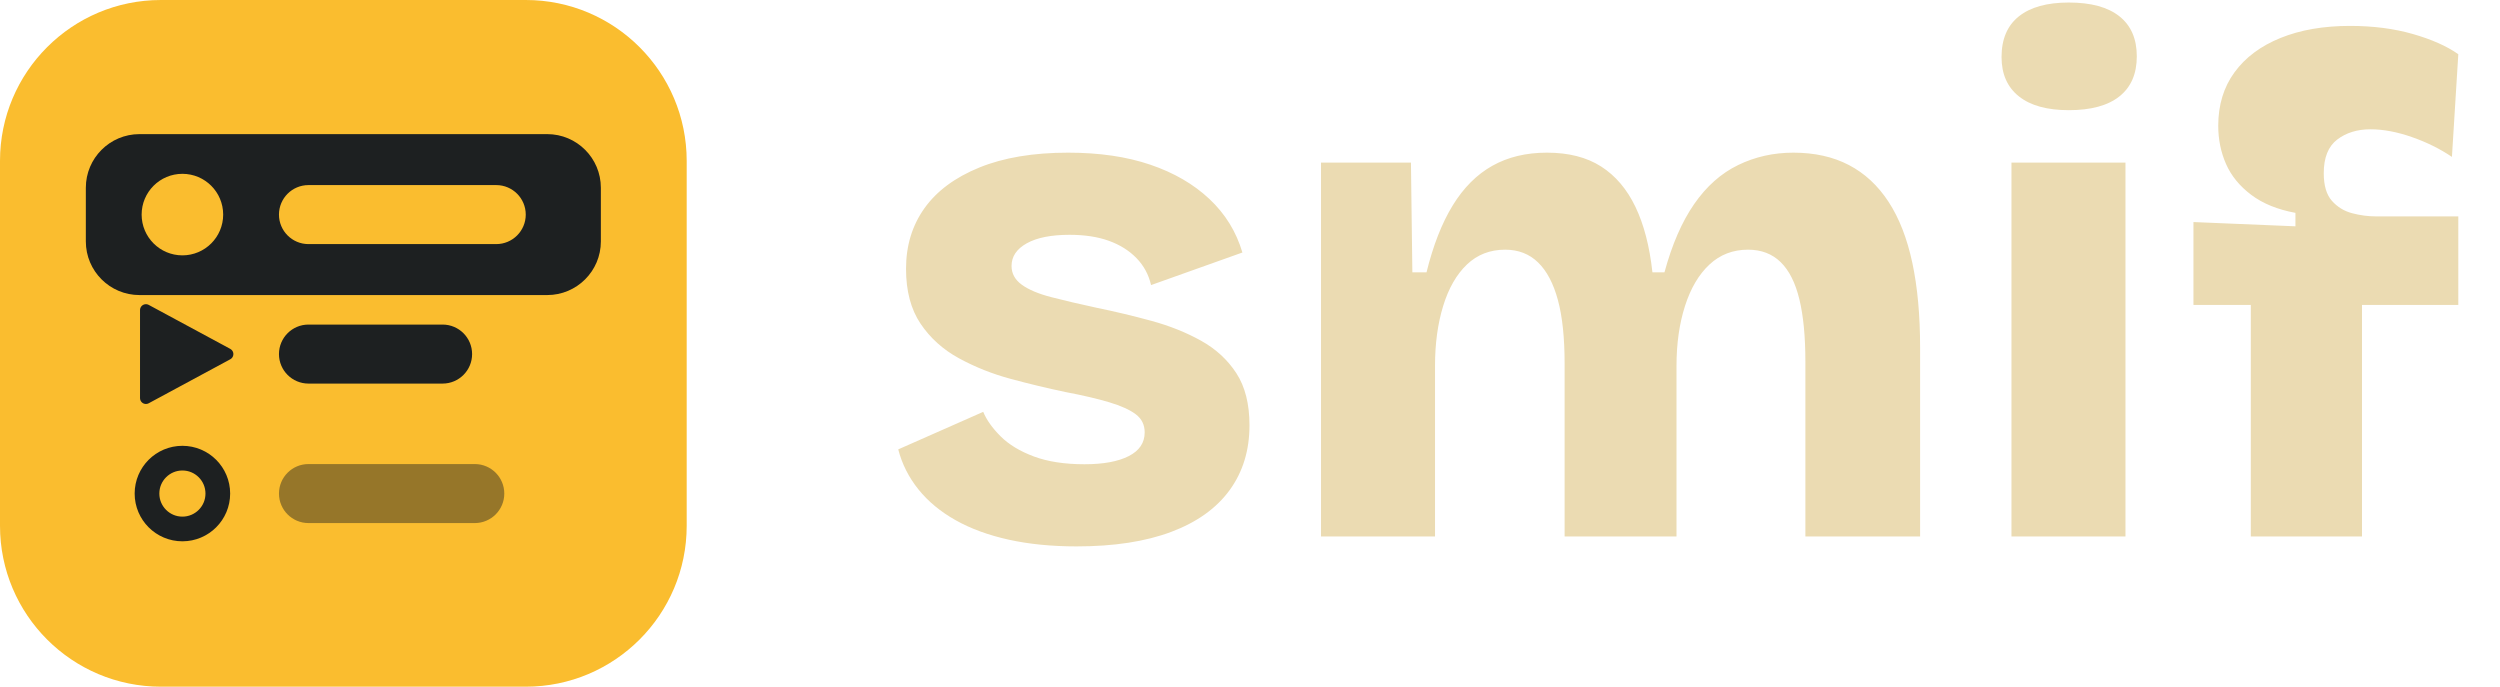
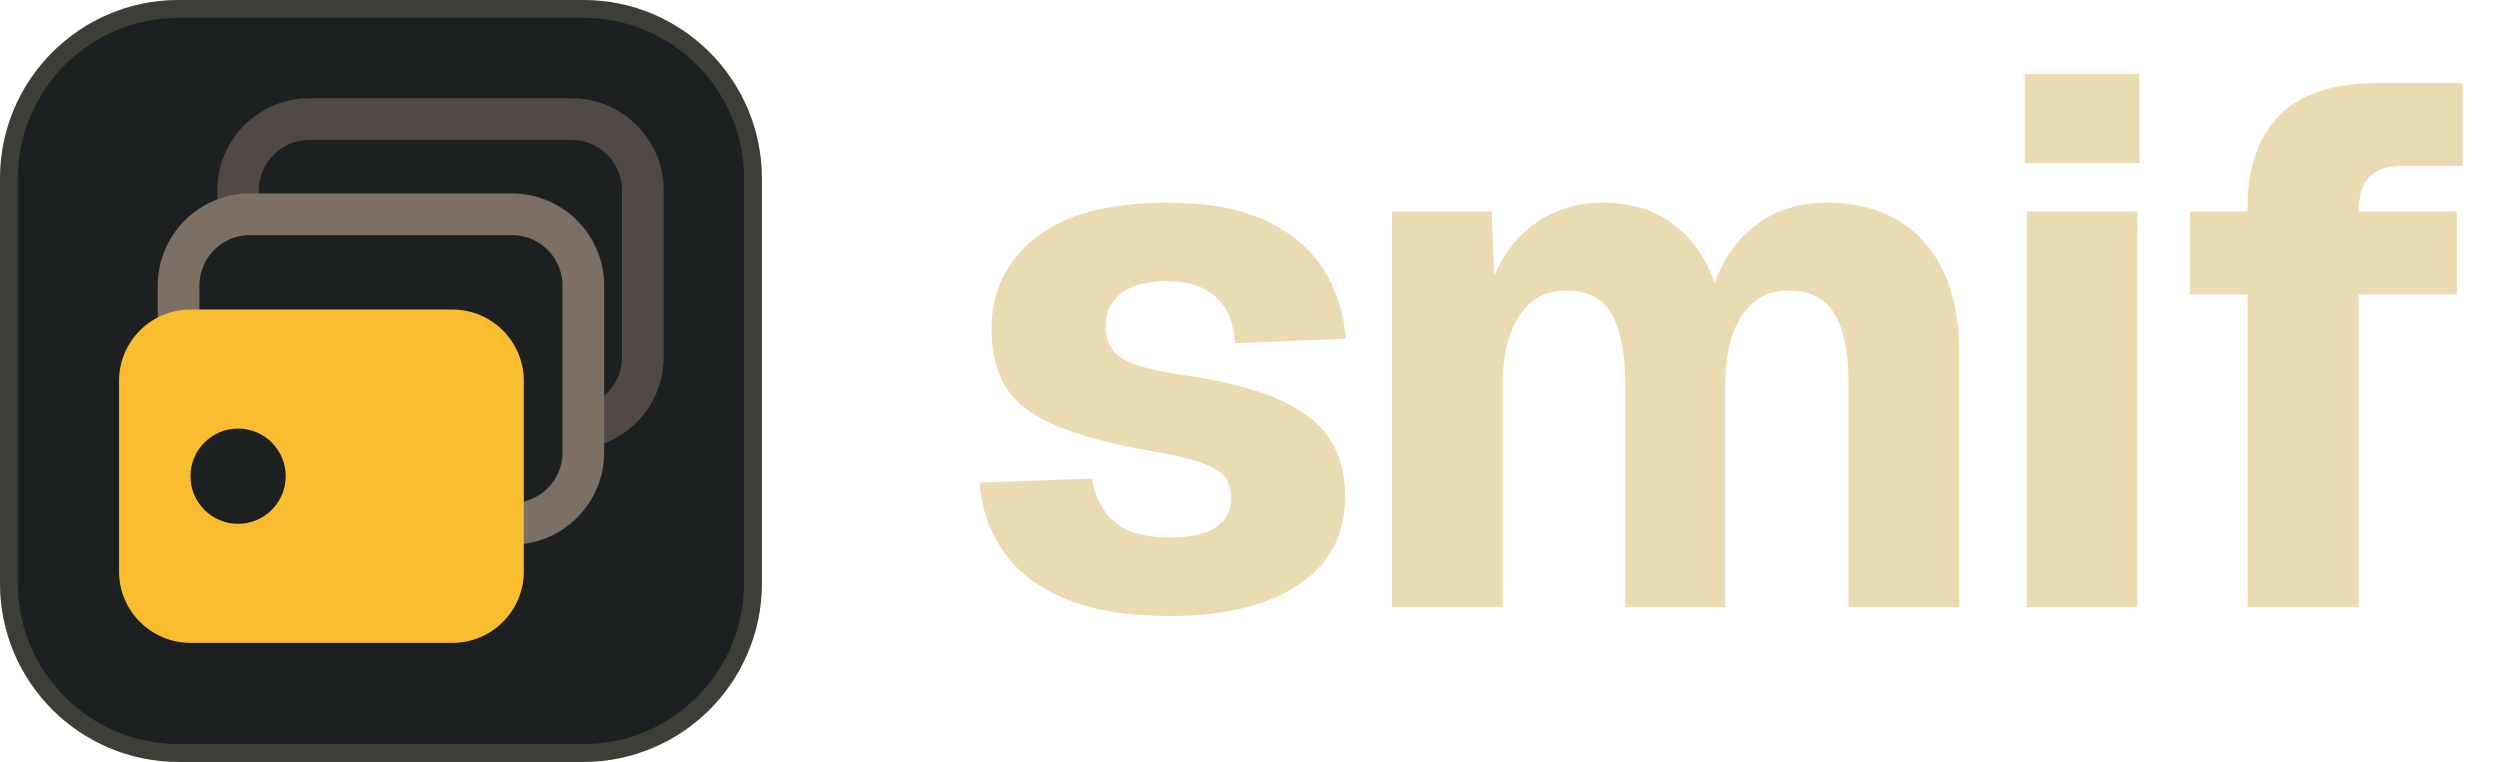
- <svg xmlns="http://www.w3.org/2000/svg" viewBox="0 0 233 64" width="233" height="64" role="img" aria-label="smif">
-   <g transform="translate(0 0) scale(1.0)">
-     <rect width="64" height="64" rx="15" fill="#fabd2f" />
-     <rect x="8" y="12.5" width="48" height="15" rx="5" fill="#1d2021" />
-     <circle cx="17" cy="20" r="3.8" fill="#fabd2f" />
-     <rect x="26" y="17.25" width="23" height="5.5" rx="2.75" fill="#fabd2f" />
-     <path d="M13.6 28.9 L21.2 33 L13.6 37.1 Z" fill="#1d2021" stroke="#1d2021" stroke-width="1.1" stroke-linejoin="round" />
-     <rect x="26" y="30.25" width="18" height="5.5" rx="2.75" fill="#1d2021" />
-     <circle cx="17" cy="46" r="3.3" fill="none" stroke="#1d2021" stroke-width="2.3" />
-     <rect x="26" y="43.25" width="21" height="5.5" rx="2.75" fill="#1d2021" opacity=".45" />
-   </g>
-   <path fill="#ebdbb2" d="M100.348 50.924Q96.85 50.924 94.012 50.297Q91.174 49.67 89.062 48.482Q86.95 47.294 85.597 45.611Q84.244 43.928 83.716 41.882L91.636 38.384Q92.098 39.506 93.253 40.661Q94.408 41.816 96.355 42.542Q98.302 43.268 101.074 43.268Q103.714 43.268 105.199 42.509Q106.684 41.75 106.684 40.298Q106.684 39.242 105.859 38.615Q105.034 37.988 103.384 37.493Q101.734 36.998 99.292 36.536Q96.784 36.008 94.21 35.315Q91.636 34.622 89.392 33.401Q87.148 32.18 85.795 30.167Q84.442 28.154 84.442 25.052Q84.442 21.818 86.158 19.409Q87.874 17.0 91.273 15.614Q94.672 14.228 99.556 14.228Q103.912 14.228 107.212 15.35Q110.512 16.472 112.723 18.551Q114.934 20.63 115.792 23.534L107.278 26.57Q106.948 25.118 105.925 24.062Q104.902 23.006 103.351 22.445Q101.8 21.884 99.688 21.884Q97.114 21.884 95.695 22.676Q94.276 23.468 94.276 24.788Q94.276 25.844 95.233 26.537Q96.19 27.23 97.972 27.692Q99.754 28.154 102.196 28.682Q104.77 29.21 107.311 29.903Q109.852 30.596 111.931 31.751Q114.01 32.906 115.231 34.787Q116.452 36.668 116.452 39.638Q116.452 43.136 114.604 45.677Q112.756 48.218 109.159 49.571Q105.562 50.924 100.348 50.924Z M123.118 50.0V27.494V15.152H131.5L131.632 25.382H132.952Q133.876 21.62 135.394 19.145Q136.912 16.67 139.09 15.449Q141.268 14.228 144.172 14.228Q147.208 14.228 149.221 15.515Q151.234 16.802 152.422 19.277Q153.61 21.752 154.006 25.382H155.128Q156.184 21.488 157.9 19.013Q159.616 16.538 161.992 15.383Q164.368 14.228 167.14 14.228Q170.11 14.228 172.321 15.383Q174.532 16.538 176.017 18.815Q177.502 21.092 178.228 24.491Q178.954 27.89 178.954 32.378V50.0H168.262V33.698Q168.262 30.2 167.701 27.89Q167.14 25.58 165.952 24.425Q164.764 23.27 162.916 23.27Q160.804 23.27 159.319 24.656Q157.834 26.042 157.042 28.517Q156.25 30.992 156.25 34.094V50.0H145.822V33.896Q145.822 30.266 145.195 27.956Q144.568 25.646 143.347 24.458Q142.126 23.27 140.278 23.27Q138.166 23.27 136.714 24.656Q135.262 26.042 134.503 28.517Q133.744 30.992 133.744 34.094V50.0Z M187.468 50.0V15.152H198.094V50.0ZM192.814 10.268Q189.778 10.268 188.161 8.981Q186.544 7.694 186.544 5.318Q186.544 2.81 188.161 1.523Q189.778 0.236 192.814 0.236Q195.916 0.236 197.533 1.523Q199.15 2.81 199.15 5.252Q199.15 7.694 197.533 8.981Q195.916 10.268 192.814 10.268Z M209.776 50.0V28.418H204.43V20.696L213.934 21.092V19.838Q211.426 19.376 209.809 18.155Q208.192 16.934 207.466 15.284Q206.74 13.634 206.74 11.72Q206.74 8.816 208.258 6.737Q209.776 4.658 212.548 3.536Q215.32 2.414 219.016 2.414Q222.25 2.414 224.89 3.173Q227.53 3.932 229.114 5.054L228.52 14.624Q226.87 13.502 224.791 12.776Q222.712 12.05 220.93 12.05Q219.082 12.05 217.828 13.007Q216.574 13.964 216.574 16.142Q216.574 17.858 217.333 18.716Q218.092 19.574 219.214 19.871Q220.336 20.168 221.458 20.168H229.114V28.418H220.138V50.0Z" />
+ <svg xmlns="http://www.w3.org/2000/svg" viewBox="0 0 210 64" width="210" height="64" role="img" aria-label="smif">
+   <rect width="64" height="64" rx="15" fill="#1d2021" />
+   <rect x=".75" y=".75" width="62.5" height="62.5" rx="14.25" fill="none" stroke="#ebdbb2" stroke-opacity=".16" stroke-width="1.5" />
+   <rect x="20" y="10" width="34" height="26" rx="6" fill="none" stroke="#504945" stroke-width="3.5" />
+   <rect x="15" y="18" width="34" height="26" rx="6" fill="#1d2021" stroke="#7c6f64" stroke-width="3.5" />
+   <rect x="10" y="26" width="34" height="28" rx="6" fill="#fabd2f" />
+   <circle cx="20" cy="40" r="4" fill="#1d2021" />
+   <path fill="#ebdbb2" d="M98.265 51.744Q92.921 51.744 89.48 50.299Q86.039 48.855 84.284 46.325Q82.53 43.796 82.282 40.534L91.718 40.2Q92.139 42.58 93.646 43.864Q95.153 45.147 98.302 45.147Q100.795 45.147 102.103 44.323Q103.411 43.498 103.411 41.824Q103.411 40.782 102.915 40.1Q102.419 39.418 100.999 38.898Q99.58 38.377 96.827 37.906Q91.606 37 88.649 35.736Q85.692 34.471 84.489 32.518Q83.286 30.565 83.286 27.663Q83.286 22.889 87.006 19.957Q90.726 17.024 98.092 17.024Q103.101 17.024 106.306 18.524Q109.512 20.025 111.161 22.61Q112.81 25.196 113.046 28.457L103.721 28.829Q103.672 27.279 103.033 26.101Q102.394 24.923 101.154 24.272Q99.914 23.621 97.968 23.621Q95.512 23.621 94.192 24.631Q92.871 25.642 92.871 27.341Q92.871 28.544 93.41 29.325Q93.95 30.106 95.277 30.59Q96.603 31.073 98.86 31.42Q104.106 32.152 107.205 33.466Q110.305 34.781 111.651 36.796Q112.996 38.811 112.996 41.675Q112.996 46.536 109.047 49.14Q105.097 51.744 98.265 51.744Z M116.927 51.0V17.768H125.309L125.607 25.778L124.789 25.382Q125.421 22.728 126.816 20.868Q128.211 19.008 130.201 18.016Q132.191 17.024 134.56 17.024Q138.726 17.024 141.293 19.436Q143.86 21.848 144.579 25.952L143.438 26.002Q144.009 23.075 145.398 21.085Q146.786 19.095 148.839 18.059Q150.891 17.024 153.433 17.024Q156.855 17.024 159.348 18.462Q161.84 19.901 163.21 22.709Q164.58 25.518 164.58 29.635V51.0H155.28V32.202Q155.28 28.296 154.084 26.349Q152.887 24.402 150.258 24.402Q148.56 24.402 147.375 25.332Q146.191 26.262 145.559 28.041Q144.926 29.821 144.926 32.35V51.0H136.519V32.35Q136.519 28.469 135.416 26.436Q134.312 24.402 131.584 24.402Q129.885 24.402 128.701 25.332Q127.517 26.262 126.872 28.054Q126.227 29.846 126.227 32.35V51.0Z M170.247 51.0V17.768H179.547V51.0ZM170.086 13.701V6.211H179.708V13.701Z M188.796 51.0V17.344Q188.796 12.434 191.46 9.707Q194.125 6.98 199.749 6.98H206.858V13.933H201.79Q199.868 13.933 199 14.895Q198.132 15.856 198.132 17.762V51.0ZM183.961 24.722V17.769H206.378V24.722Z" />
</svg>
